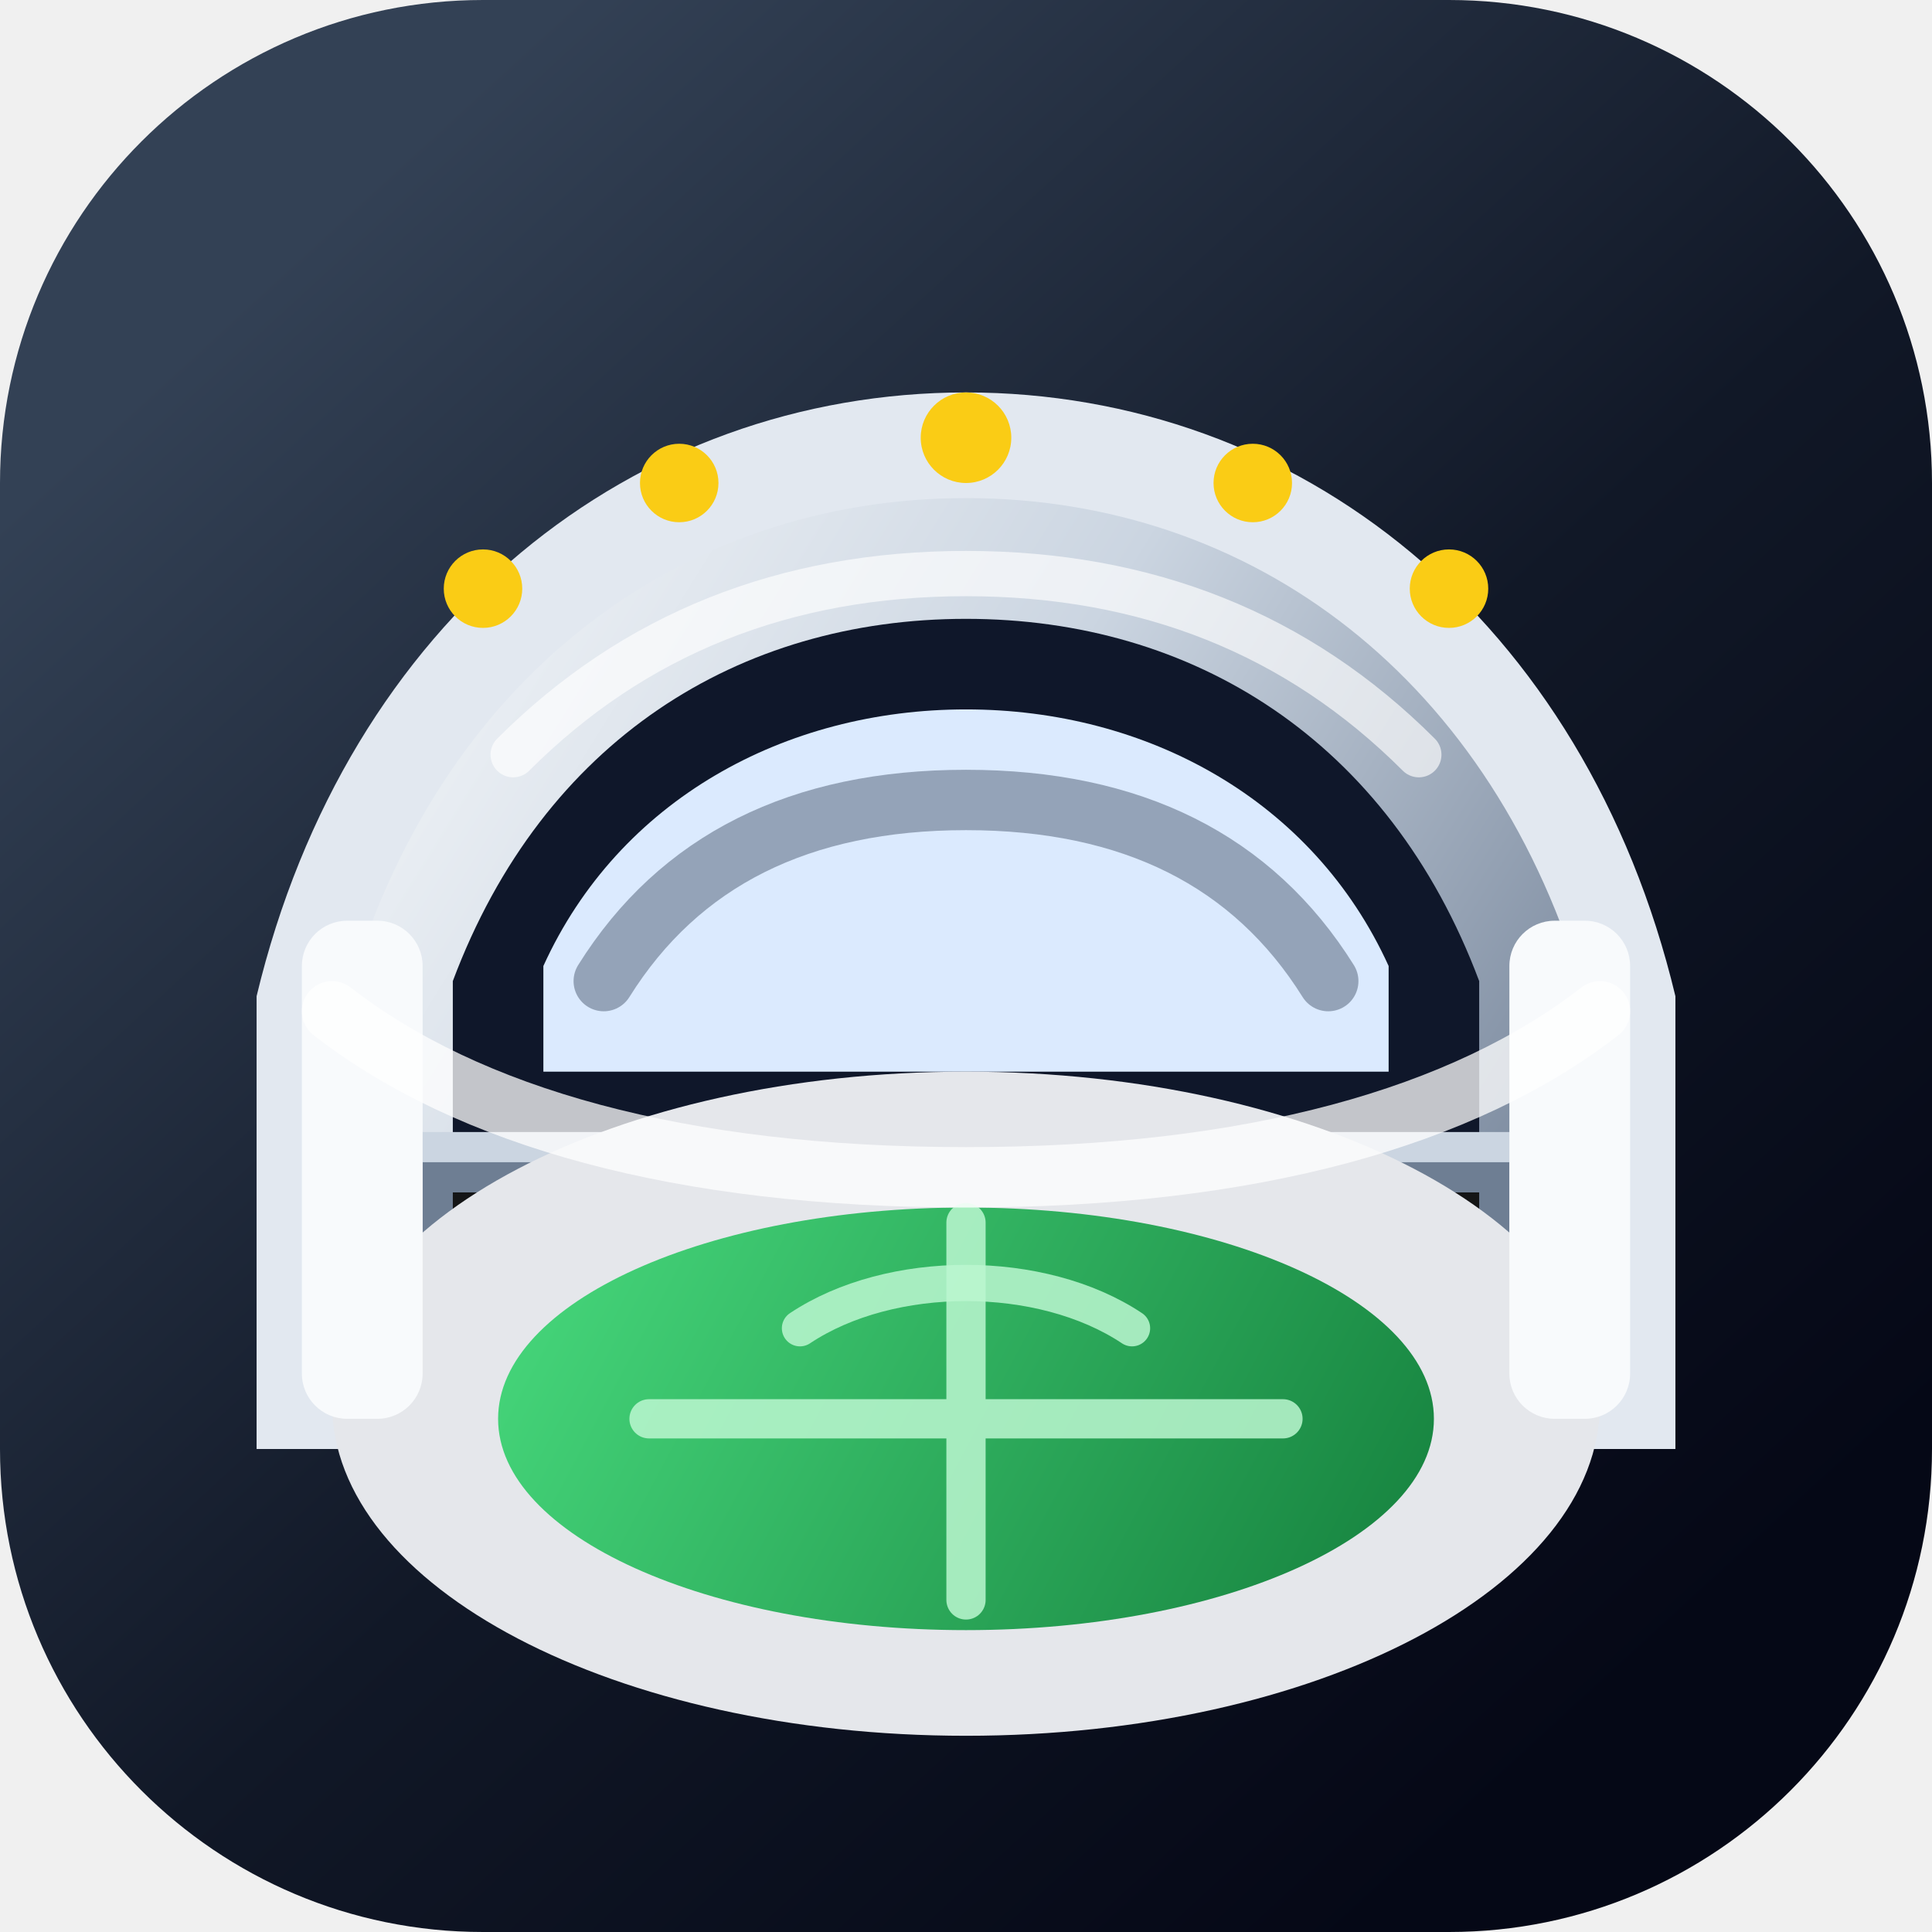
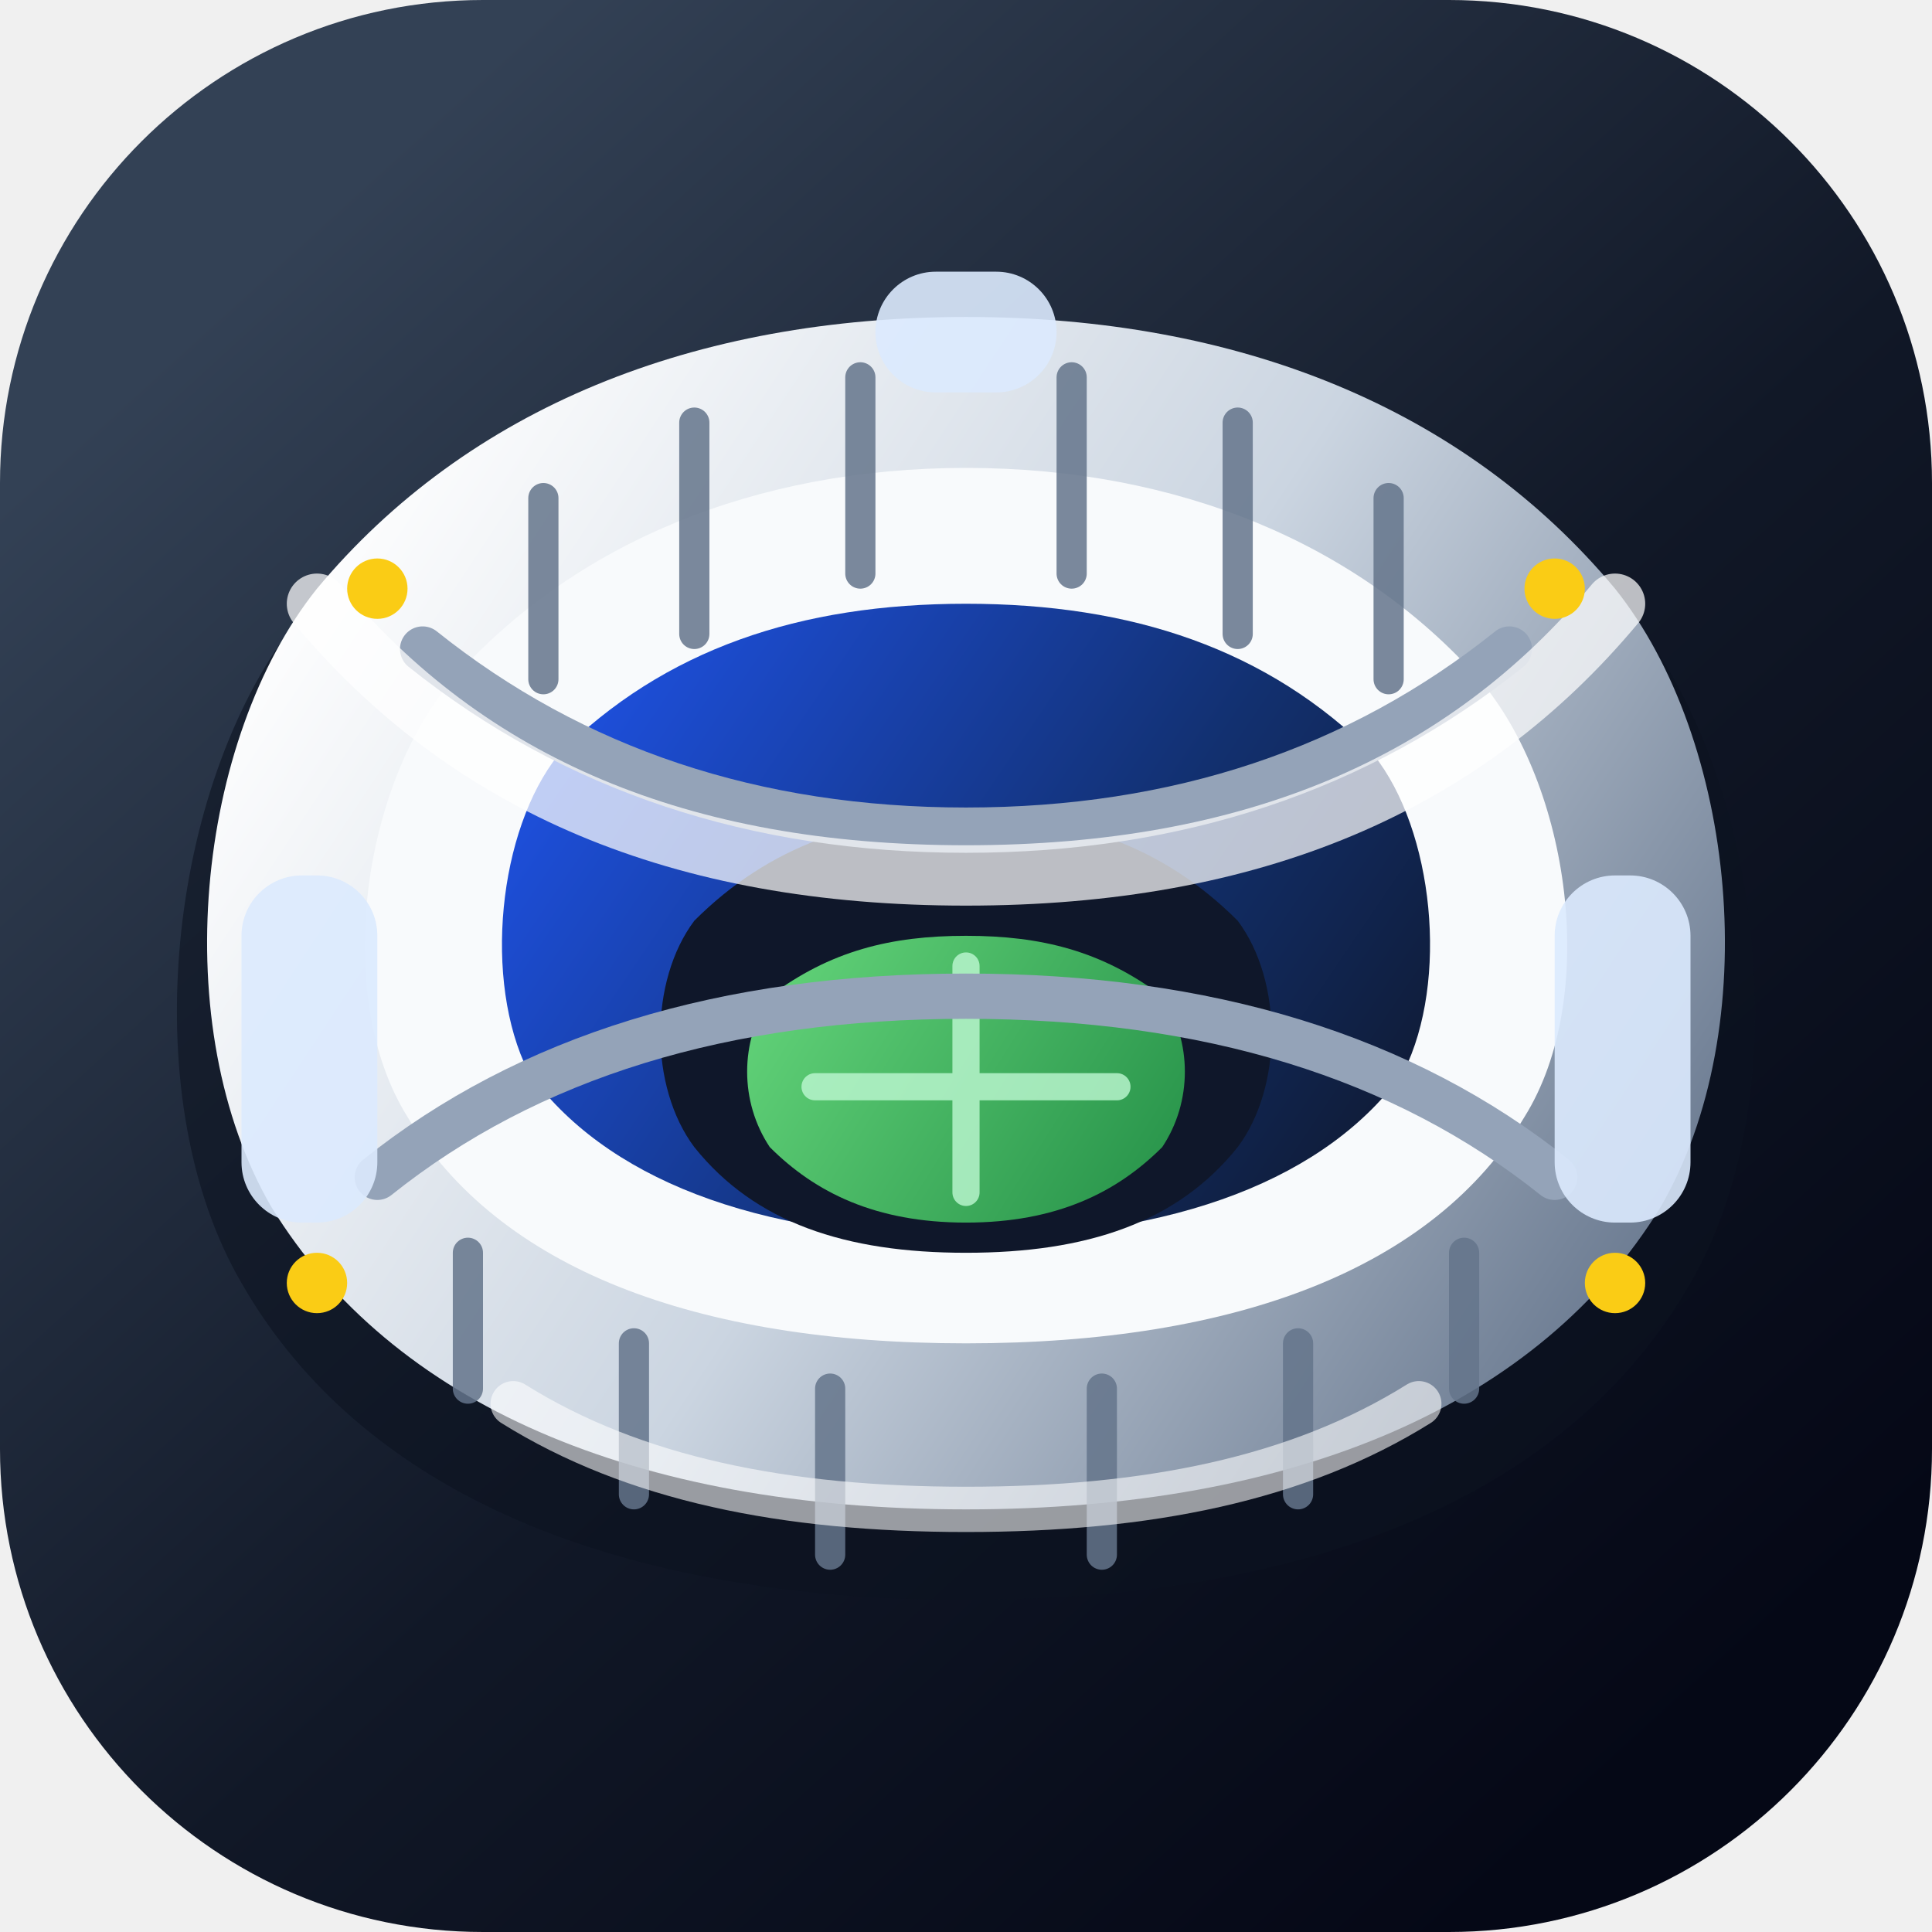
<svg xmlns="http://www.w3.org/2000/svg" viewBox="0 0 128 128">
  <defs>
-     <linearGradient id="bg" x1="20" x2="108" y1="16" y2="112" gradientUnits="userSpaceOnUse">
+     <linearGradient id="bg" x1="19" x2="110" y1="16" y2="116" gradientUnits="userSpaceOnUse">
      <stop offset="0" stop-color="#334155" />
      <stop offset=".55" stop-color="#111827" />
      <stop offset="1" stop-color="#050816" />
    </linearGradient>
-     <linearGradient id="facade" x1="20" x2="110" y1="35" y2="91" gradientUnits="userSpaceOnUse">
-       <stop offset="0" stop-color="#f8fafc" />
-       <stop offset=".45" stop-color="#cbd5e1" />
+     <linearGradient id="roof" x1="20" x2="108" y1="35" y2="93" gradientUnits="userSpaceOnUse">
+       <stop offset="0" stop-color="#ffffff" />
+       <stop offset=".5" stop-color="#cbd5e1" />
      <stop offset="1" stop-color="#64748b" />
    </linearGradient>
-     <linearGradient id="pitch" x1="34" x2="96" y1="72" y2="105" gradientUnits="userSpaceOnUse">
-       <stop offset="0" stop-color="#4ade80" />
-       <stop offset="1" stop-color="#15803d" />
+     <linearGradient id="stands" x1="38" x2="91" y1="50" y2="86" gradientUnits="userSpaceOnUse">
+       <stop offset="0" stop-color="#1d4ed8" />
+       <stop offset=".55" stop-color="#12306f" />
+       <stop offset="1" stop-color="#0f172a" />
+     </linearGradient>
+     <linearGradient id="pitch" x1="47" x2="82" y1="67" y2="89" gradientUnits="userSpaceOnUse">
+       <stop offset="0" stop-color="#65d67b" />
+       <stop offset="1" stop-color="#16803c" />
    </linearGradient>
  </defs>
  <rect width="128" height="128" rx="32" fill="url(#bg)" />
-   <path d="M17 66c6-25 25-40 47-40s41 15 47 40v30H17Z" fill="#e2e8f0" />
-   <path d="M23 66c6-21 22-33 41-33s35 12 41 33v22H23Z" fill="url(#facade)" />
-   <path d="M30 65c6-16 19-24 34-24s28 8 34 24v12H30Z" fill="#0f172a" />
-   <path d="M36 64c5-11 16-17 28-17s23 6 28 17v7H36Z" fill="#dbeafe" />
-   <path d="M40 65c5-8 13-12 24-12s19 4 24 12" fill="none" stroke="#94a3b8" stroke-width="4" stroke-linecap="round" />
-   <path d="M23 75h82v16H23Z" fill="#cbd5e1" />
-   <path d="M29 78h70v4H29zm0 7h70v4H29" stroke="#64748b" stroke-width="2" opacity=".9" />
-   <ellipse cx="64" cy="93" rx="42" ry="22" fill="#e5e7eb" />
-   <ellipse cx="64" cy="94" rx="31" ry="14" fill="url(#pitch)" />
-   <path d="M43 94h42M64 81v25" stroke="#bbf7d0" stroke-width="2.6" stroke-linecap="round" opacity=".85" />
-   <path d="M53 88c6-4 16-4 22 0" fill="none" stroke="#bbf7d0" stroke-width="2.4" stroke-linecap="round" opacity=".85" />
-   <g fill="#f8fafc">
-     <rect x="20" y="61" width="8" height="33" rx="3" />
-     <rect x="100" y="61" width="8" height="33" rx="3" />
+   <path d="M19 42c10-13 25-20 45-20s35 7 45 20c8 11 10 31 3 43-8 14-25 21-48 21s-40-7-48-21c-7-12-5-32 3-43Z" fill="#0b1220" opacity=".6" />
+   <path d="M21 39c10-12 25-18 43-18s33 6 43 18c8 10 10 29 3 41-8 13-24 20-46 20s-38-7-46-20c-7-12-5-31 3-41Z" fill="url(#roof)" />
+   <path d="M30 45c8-9 20-14 34-14s26 5 34 14c6 7 8 21 3 29-6 10-19 15-37 15s-31-5-37-15c-5-8-3-22 3-29Z" fill="#f8fafc" />
+   <path d="M37 50c7-7 16-10 27-10s20 3 27 10c4 5 5 15 2 21-5 7-15 11-29 11s-24-4-29-11c-3-6-2-16 2-21Z" fill="url(#stands)" />
+   <path d="M46 61c5-5 11-7 18-7s13 2 18 7c3 4 3 11 0 15-4 5-10 7-18 7s-14-2-18-7c-3-4-3-11 0-15Z" fill="#0f172a" />
+   <path d="M51 66c4-3 8-4 13-4s9 1 13 4c2 3 2 7 0 10-3 3-7 5-13 5s-10-2-13-5c-2-3-2-7 0-10Z" fill="url(#pitch)" />
+   <path d="M54 72h20M64 64v15" stroke="#bbf7d0" stroke-width="1.8" stroke-linecap="round" opacity=".82" />
+   <path d="M28 43c10 8 22 12 36 12s26-4 36-12M25 78c10-8 23-12 39-12s29 4 39 12" fill="none" stroke="#94a3b8" stroke-width="3" stroke-linecap="round" />
+   <g stroke="#64748b" stroke-width="2" stroke-linecap="round" opacity=".85">
+     <path d="M36 33v12M46 28v14M57 25v13M71 25v13M82 28v14M92 33v12" />
+     <path d="M31 83v9M42 89v10M55 92v11M73 92v11M86 89v10M97 83v9" />
  </g>
+   <g fill="#dbeafe" opacity=".9">
+     <rect x="16" y="58" width="9" height="23" rx="4" />
+     <rect x="103" y="58" width="9" height="23" rx="4" />
+     <rect x="58" y="18" width="12" height="8" rx="4" />
+   </g>
+   <path d="M21 40c10 12 24 18 43 18s33-6 43-18" fill="none" stroke="#ffffff" stroke-width="4" stroke-linecap="round" opacity=".72" />
+   <path d="M34 93c8 5 18 7 30 7s22-2 30-7" fill="none" stroke="#ffffff" stroke-width="3" stroke-linecap="round" opacity=".58" />
  <g fill="#facc15">
-     <circle cx="32" cy="39" r="2.6" />
-     <circle cx="45" cy="32" r="2.6" />
-     <circle cx="64" cy="29" r="3" />
-     <circle cx="83" cy="32" r="2.6" />
-     <circle cx="96" cy="39" r="2.6" />
+     <circle cx="25" cy="39" r="2" />
+     <circle cx="103" cy="39" r="2" />
+     <circle cx="21" cy="85" r="2" />
+     <circle cx="107" cy="85" r="2" />
  </g>
-   <path d="M22 67c9 7 23 11 42 11s33-4 42-11" fill="none" stroke="#ffffff" stroke-width="4" stroke-linecap="round" opacity=".75" />
-   <path d="M34 50c8-8 18-12 30-12s22 4 30 12" fill="none" stroke="#ffffff" stroke-width="3" stroke-linecap="round" opacity=".65" />
</svg>
